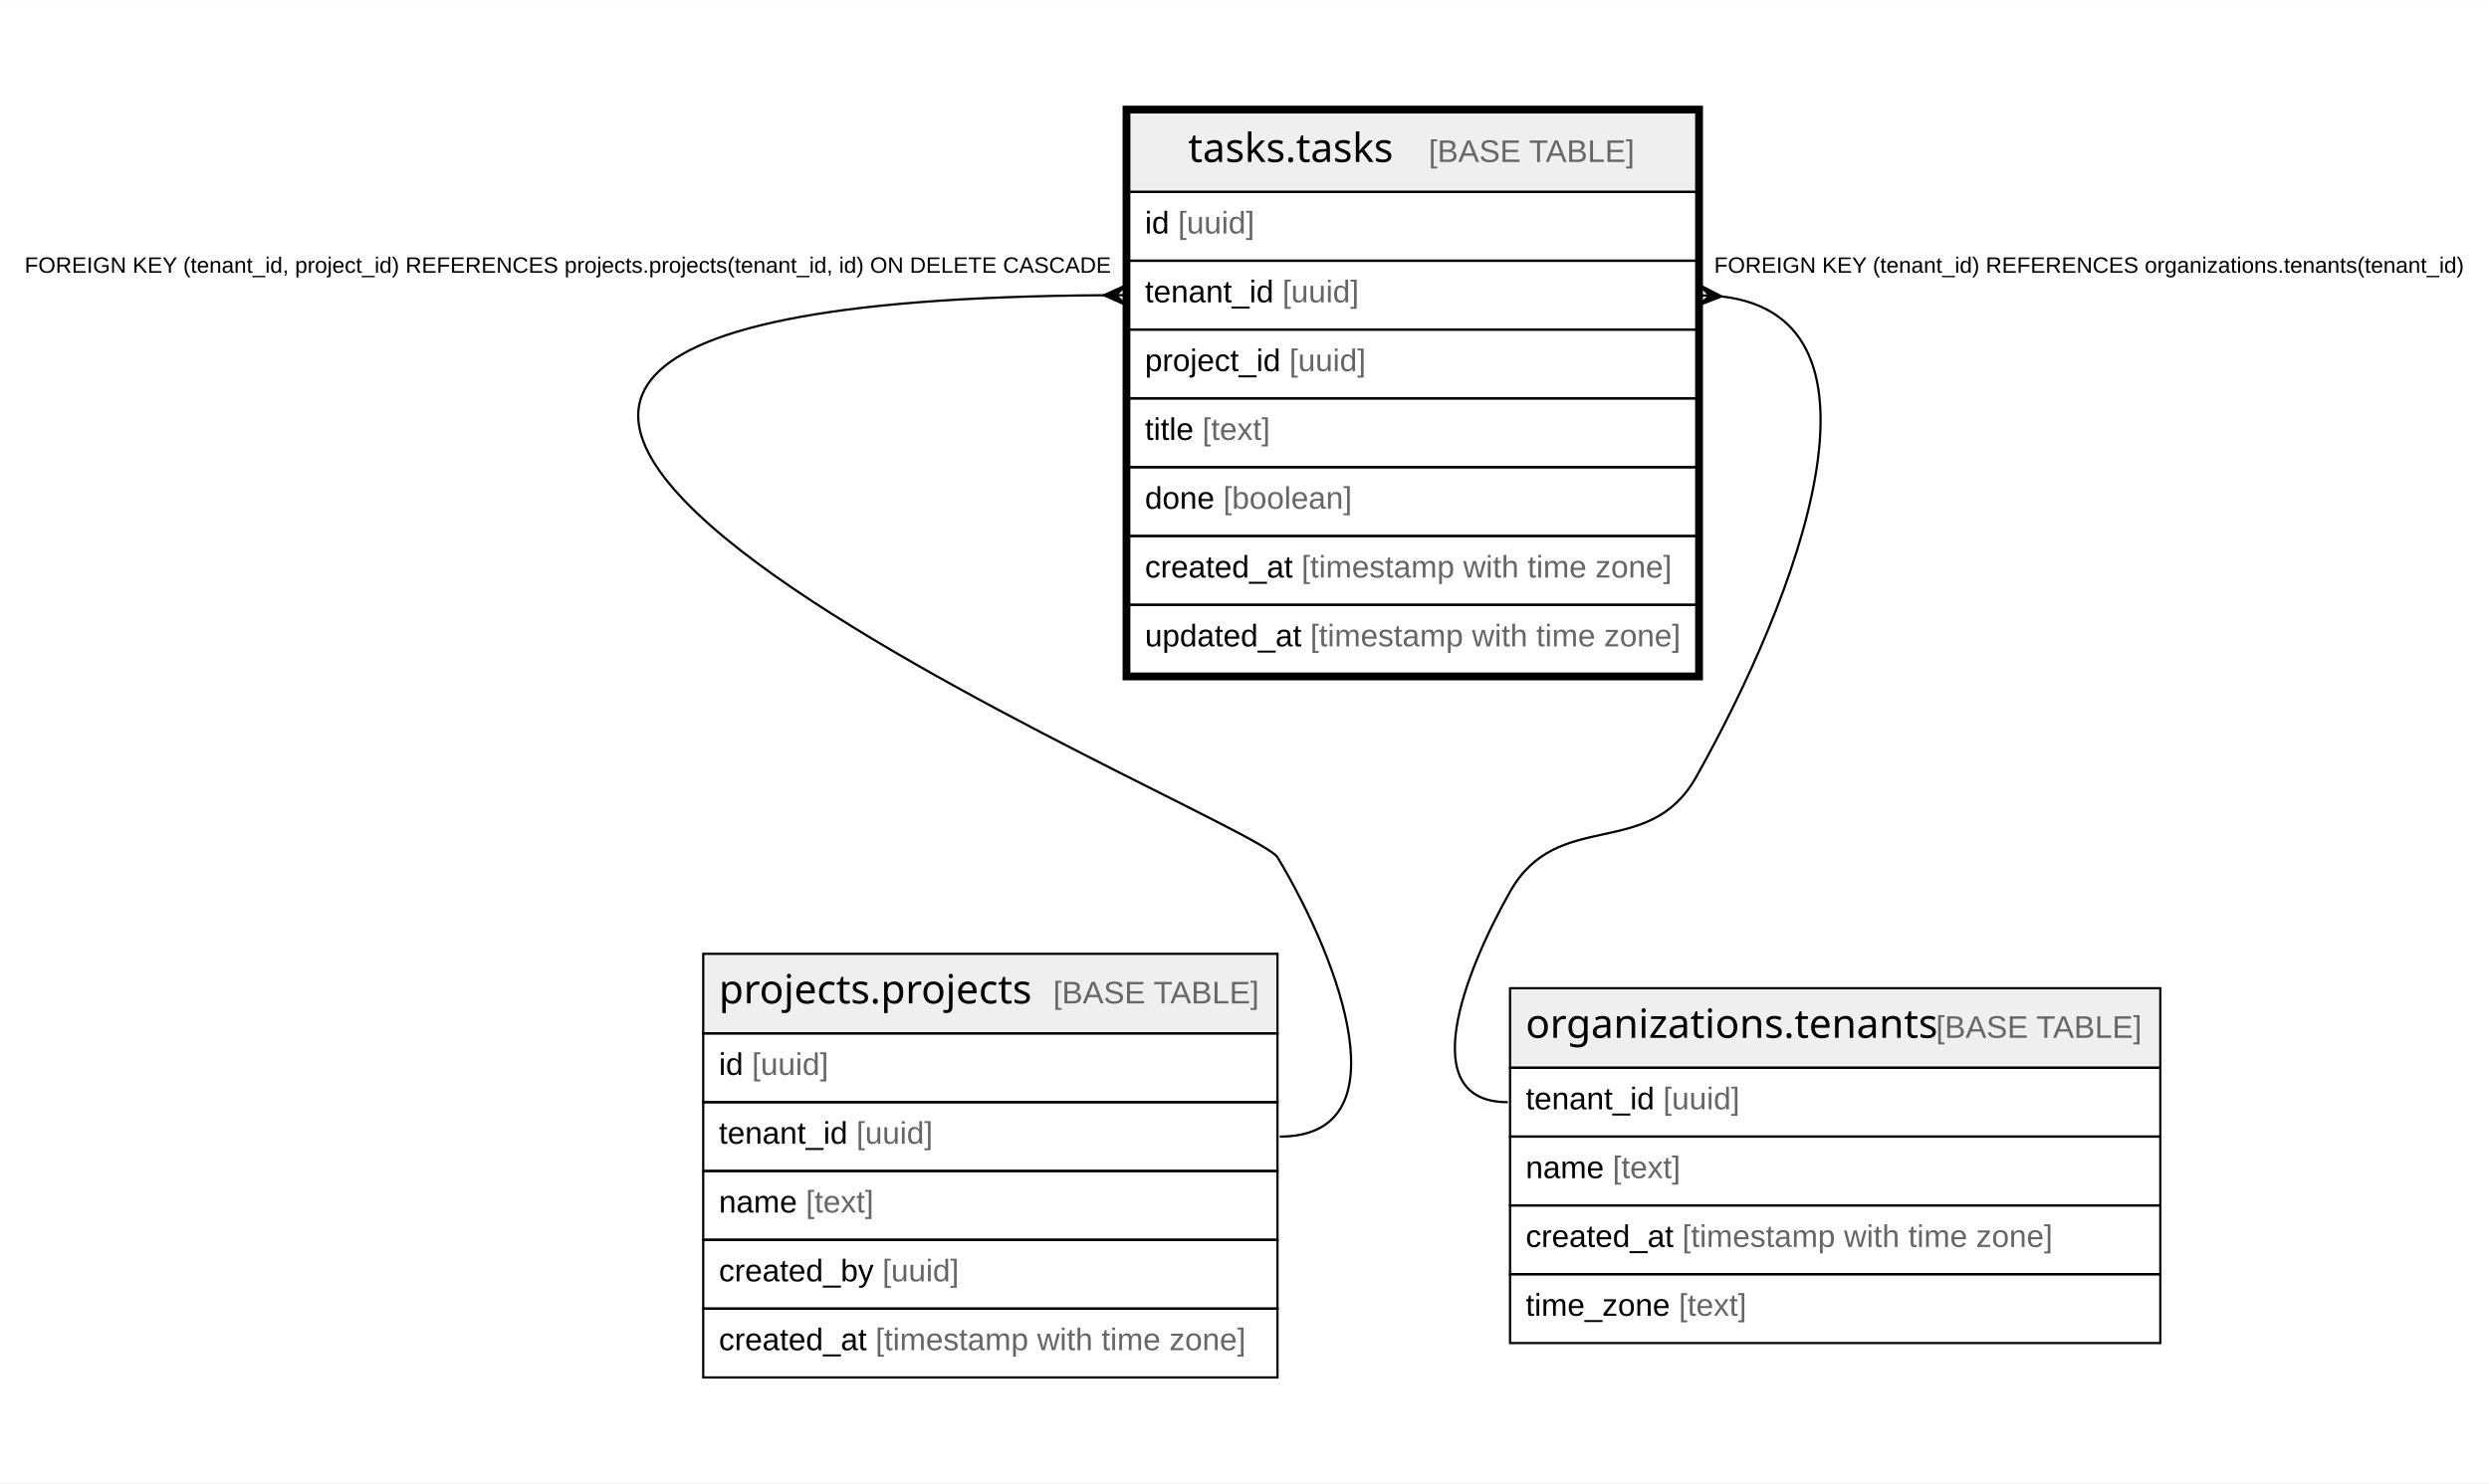
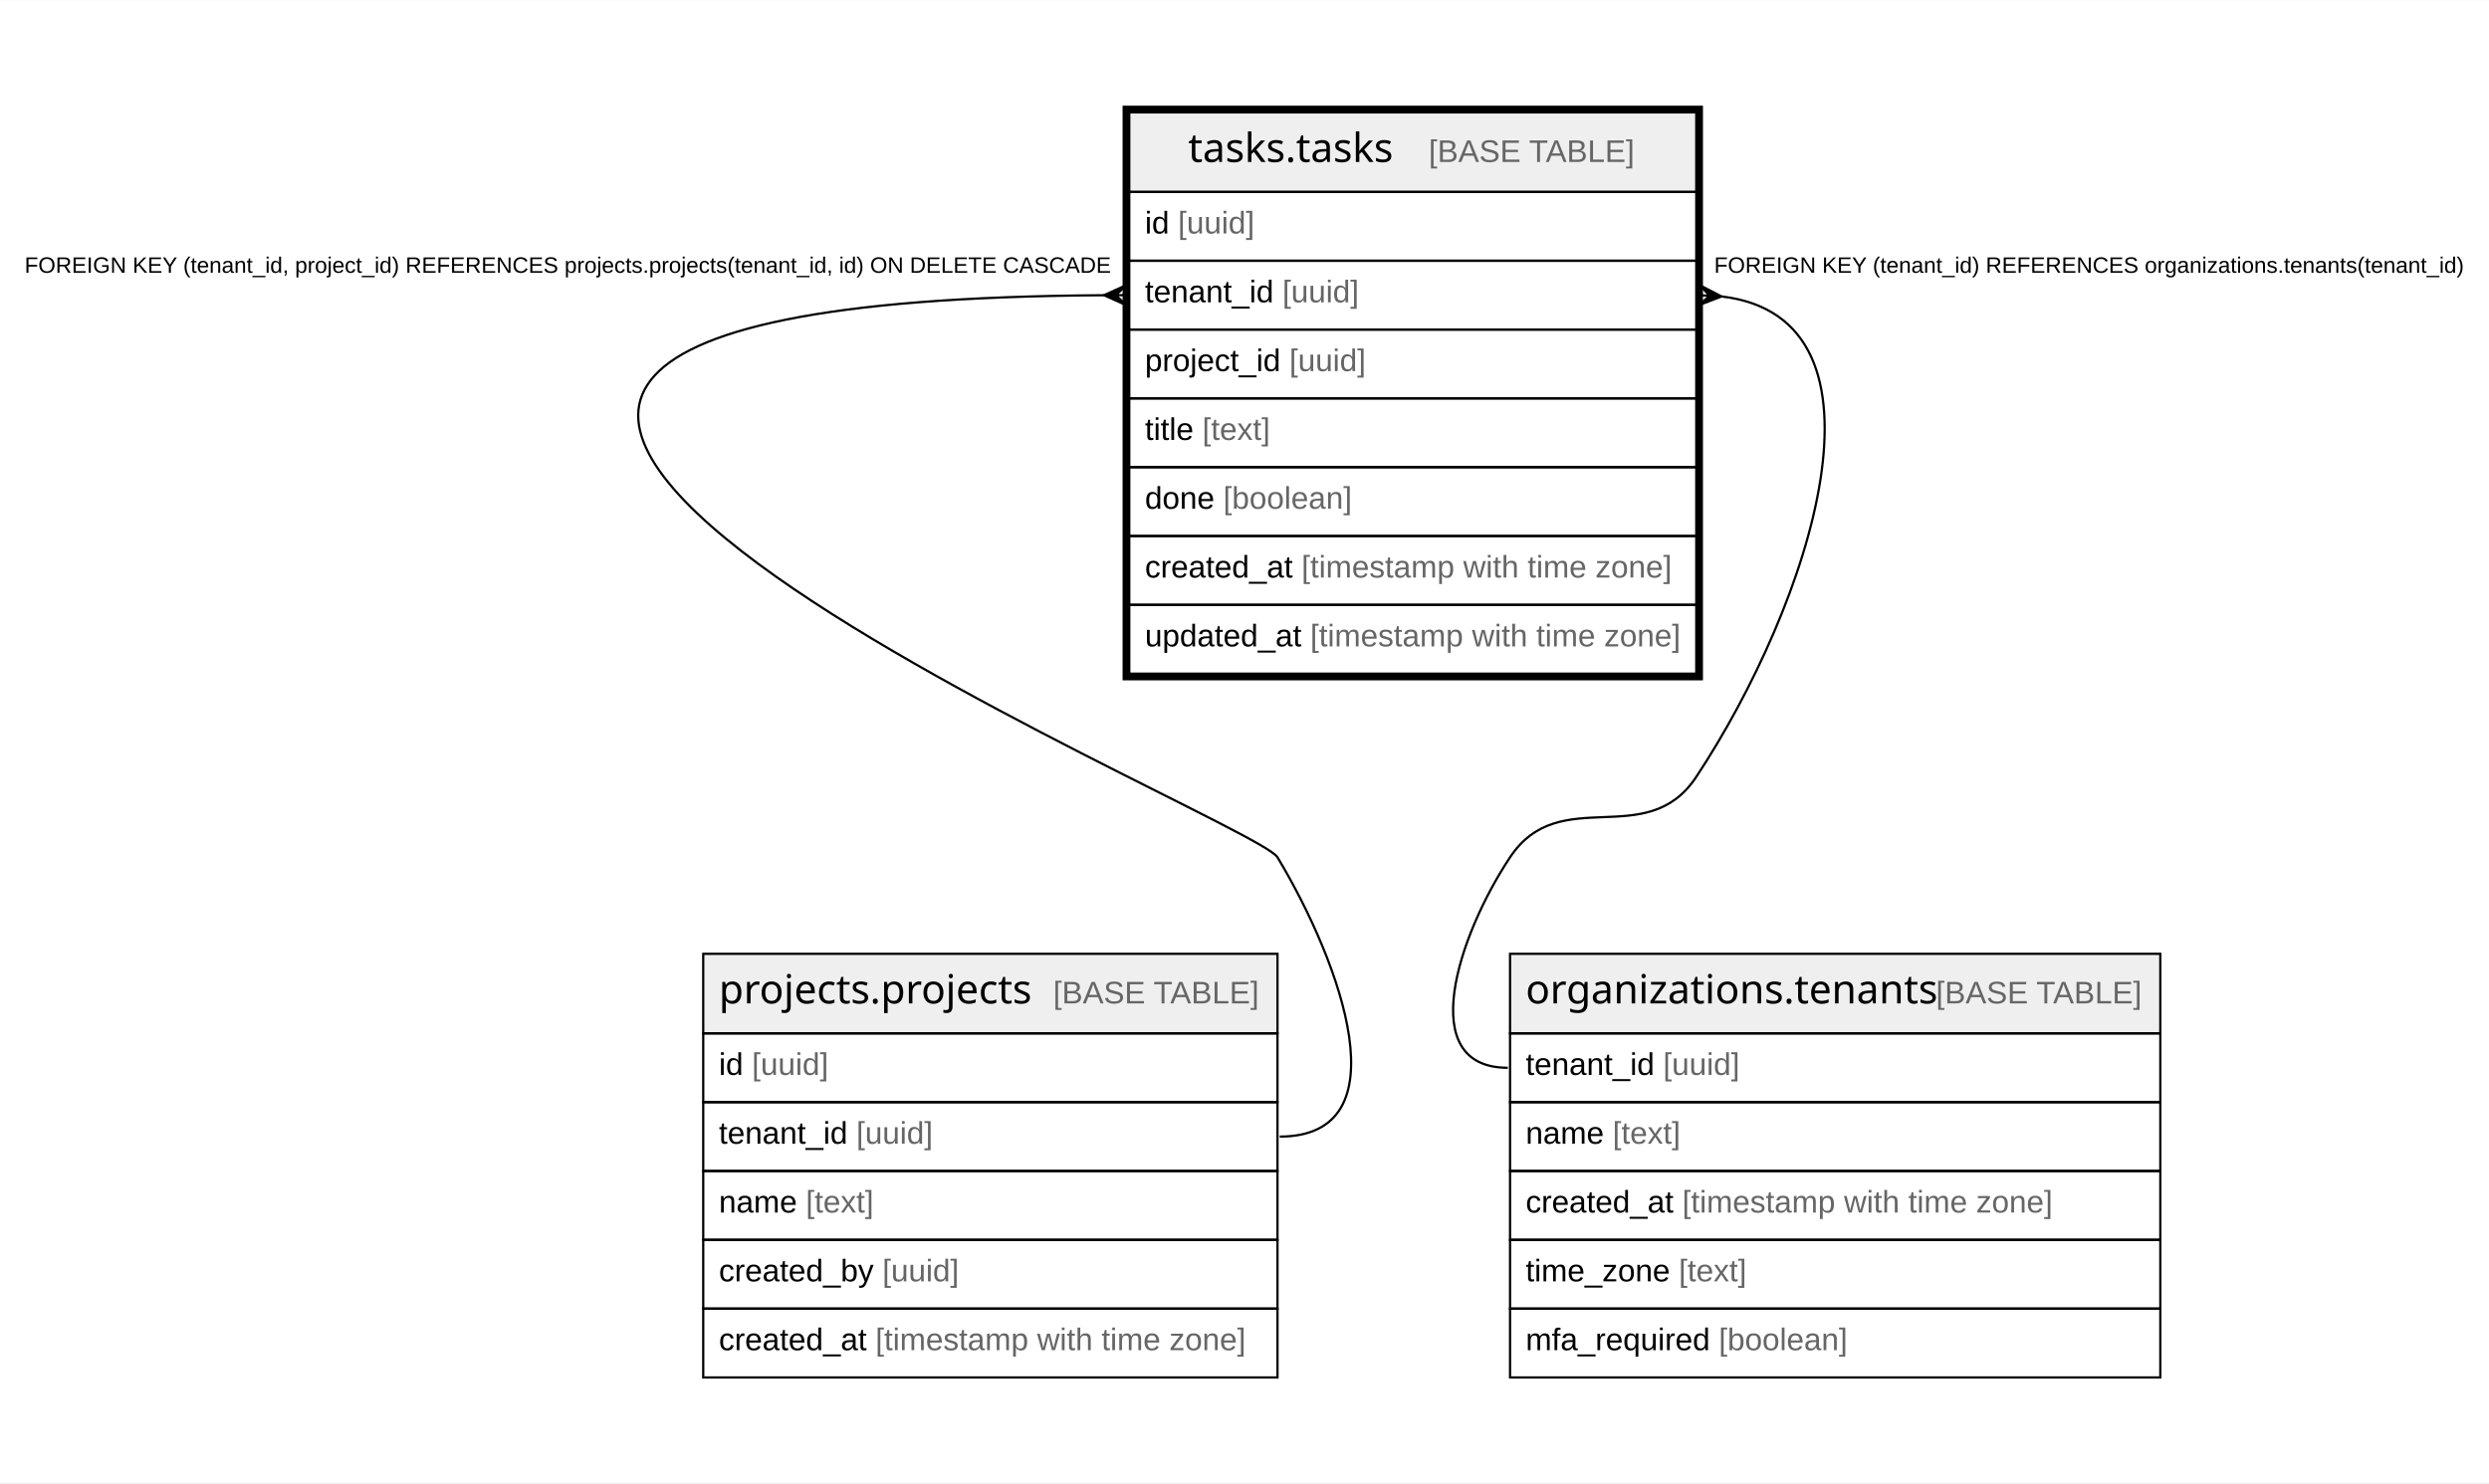
<svg xmlns="http://www.w3.org/2000/svg" width="1114pt" height="664pt" viewBox="0.00 0.00 1113.67 663.60">
  <g id="graph0" class="graph" transform="scale(1 1) rotate(0) translate(4 659.6)">
    <polygon fill="white" stroke="none" points="-4,4 -4,-659.6 1109.67,-659.6 1109.67,4 -4,4" />
    <g id="node1" class="node">
      <polygon fill="#efefef" stroke="none" points="501.28,-573.8 501.28,-609.4 754.97,-609.4 754.97,-573.8 501.28,-573.8" />
      <polygon fill="none" stroke="black" points="501.28,-573.8 501.28,-609.4 754.97,-609.4 754.97,-573.8 501.28,-573.8" />
      <text text-anchor="start" x="527.63" y="-587.2" font-family="Arial Bold" font-size="18.00">tasks.tasks</text>
      <text text-anchor="start" x="604.13" y="-587.2" font-family="Arial" font-size="14.00">    </text>
      <text text-anchor="start" x="635.25" y="-587.2" font-family="Arial" font-size="14.00" fill="#666666">[BASE TABLE]</text>
      <polygon fill="none" stroke="black" points="501.28,-543 501.28,-573.8 754.97,-573.8 754.97,-543 501.28,-543" />
      <text text-anchor="start" x="508.28" y="-555.2" font-family="Arial" font-size="14.00">id </text>
      <text text-anchor="start" x="523.07" y="-555.2" font-family="Arial" font-size="14.00" fill="#666666">[uuid]</text>
      <polygon fill="none" stroke="black" points="501.28,-512.2 501.28,-543 754.97,-543 754.97,-512.2 501.28,-512.2" />
      <text text-anchor="start" x="508.28" y="-524.4" font-family="Arial" font-size="14.00">tenant_id </text>
      <text text-anchor="start" x="569.78" y="-524.4" font-family="Arial" font-size="14.00" fill="#666666">[uuid]</text>
      <polygon fill="none" stroke="black" points="501.28,-481.4 501.28,-512.2 754.97,-512.2 754.97,-481.4 501.28,-481.4" />
      <text text-anchor="start" x="508.28" y="-493.6" font-family="Arial" font-size="14.00">project_id </text>
      <text text-anchor="start" x="572.88" y="-493.6" font-family="Arial" font-size="14.00" fill="#666666">[uuid]</text>
      <polygon fill="none" stroke="black" points="501.28,-450.6 501.28,-481.4 754.97,-481.4 754.97,-450.6 501.28,-450.6" />
      <text text-anchor="start" x="508.28" y="-462.8" font-family="Arial" font-size="14.00">title </text>
      <text text-anchor="start" x="533.96" y="-462.8" font-family="Arial" font-size="14.00" fill="#666666">[text]</text>
      <polygon fill="none" stroke="black" points="501.28,-419.8 501.28,-450.6 754.97,-450.6 754.97,-419.8 501.28,-419.8" />
      <text text-anchor="start" x="508.28" y="-432" font-family="Arial" font-size="14.00">done </text>
      <text text-anchor="start" x="543.32" y="-432" font-family="Arial" font-size="14.00" fill="#666666">[boolean]</text>
      <polygon fill="none" stroke="black" points="501.28,-389 501.28,-419.8 754.97,-419.8 754.97,-389 501.28,-389" />
      <text text-anchor="start" x="508.28" y="-401.2" font-family="Arial" font-size="14.00">created_at </text>
      <text text-anchor="start" x="578.33" y="-401.2" font-family="Arial" font-size="14.00" fill="#666666">[timestamp with time zone]</text>
      <polygon fill="none" stroke="black" points="501.28,-358.2 501.28,-389 754.97,-389 754.97,-358.2 501.28,-358.2" />
      <text text-anchor="start" x="508.28" y="-370.4" font-family="Arial" font-size="14.00">updated_at </text>
      <text text-anchor="start" x="582.24" y="-370.4" font-family="Arial" font-size="14.00" fill="#666666">[timestamp with time zone]</text>
      <polygon fill="none" stroke="black" stroke-width="3" points="499.78,-356.7 499.78,-610.9 756.47,-610.9 756.47,-356.7 499.78,-356.7" />
    </g>
    <g id="node2" class="node">
      <polygon fill="#efefef" stroke="none" points="310.65,-197.2 310.65,-232.8 567.6,-232.8 567.6,-197.2 310.65,-197.2" />
      <polygon fill="none" stroke="black" points="310.65,-197.2 310.65,-232.8 567.6,-232.8 567.6,-197.2 310.65,-197.2" />
      <text text-anchor="start" x="317.65" y="-210.6" font-family="Arial Bold" font-size="18.00">projects.projects</text>
      <text text-anchor="start" x="436.11" y="-210.6" font-family="Arial" font-size="14.00">    </text>
      <text text-anchor="start" x="467.23" y="-210.6" font-family="Arial" font-size="14.00" fill="#666666">[BASE TABLE]</text>
      <polygon fill="none" stroke="black" points="310.65,-166.4 310.65,-197.2 567.6,-197.2 567.6,-166.4 310.65,-166.4" />
      <text text-anchor="start" x="317.65" y="-178.6" font-family="Arial" font-size="14.00">id </text>
      <text text-anchor="start" x="332.44" y="-178.6" font-family="Arial" font-size="14.00" fill="#666666">[uuid]</text>
      <polygon fill="none" stroke="black" points="310.65,-135.6 310.65,-166.4 567.6,-166.4 567.6,-135.6 310.65,-135.6" />
      <text text-anchor="start" x="317.65" y="-147.8" font-family="Arial" font-size="14.00">tenant_id </text>
      <text text-anchor="start" x="379.15" y="-147.8" font-family="Arial" font-size="14.00" fill="#666666">[uuid]</text>
      <polygon fill="none" stroke="black" points="310.65,-104.8 310.65,-135.6 567.6,-135.6 567.6,-104.8 310.65,-104.8" />
      <text text-anchor="start" x="317.65" y="-117" font-family="Arial" font-size="14.00">name </text>
      <text text-anchor="start" x="356.56" y="-117" font-family="Arial" font-size="14.00" fill="#666666">[text]</text>
      <polygon fill="none" stroke="black" points="310.65,-74 310.65,-104.8 567.6,-104.8 567.6,-74 310.65,-74" />
      <text text-anchor="start" x="317.65" y="-86.2" font-family="Arial" font-size="14.00">created_by </text>
      <text text-anchor="start" x="390.81" y="-86.2" font-family="Arial" font-size="14.00" fill="#666666">[uuid]</text>
      <polygon fill="none" stroke="black" points="310.65,-43.2 310.65,-74 567.6,-74 567.6,-43.2 310.65,-43.2" />
      <text text-anchor="start" x="317.65" y="-55.4" font-family="Arial" font-size="14.00">created_at </text>
      <text text-anchor="start" x="387.7" y="-55.4" font-family="Arial" font-size="14.00" fill="#666666">[timestamp with time zone]</text>
    </g>
    <g id="edge1" class="edge">
      <path fill="none" stroke="black" d="M490.07,-527.57C-15.83,-524.54 556.49,-294.5 567.6,-276 596.2,-228.37 624.16,-151 568.6,-151" />
      <polygon fill="black" stroke="black" points="489.95,-527.57 499.94,-532.1 495.28,-527.59 499.62,-527.6 499.62,-527.6 499.62,-527.6 495.28,-527.59 499.96,-523.1 489.95,-527.57" />
      <text text-anchor="start" x="7" y="-537.6" font-family="Arial" font-size="10.00">FOREIGN KEY (tenant_id, project_id) REFERENCES projects.projects(tenant_id, id) ON DELETE CASCADE</text>
    </g>
    <g id="node3" class="node">
-       <polygon fill="#efefef" stroke="none" points="671.65,-181.8 671.65,-217.4 962.6,-217.4 962.6,-181.8 671.65,-181.8" />
-       <polygon fill="none" stroke="black" points="671.65,-181.8 671.65,-217.4 962.6,-217.4 962.6,-181.8 671.65,-181.8" />
-       <text text-anchor="start" x="678.65" y="-195.2" font-family="Arial Bold" font-size="18.00">organizations.tenants</text>
-       <text text-anchor="start" x="831.11" y="-195.2" font-family="Arial" font-size="14.00">    </text>
-       <text text-anchor="start" x="862.23" y="-195.2" font-family="Arial" font-size="14.00" fill="#666666">[BASE TABLE]</text>
-       <polygon fill="none" stroke="black" points="671.65,-151 671.65,-181.8 962.6,-181.8 962.6,-151 671.65,-151" />
-       <text text-anchor="start" x="678.65" y="-163.2" font-family="Arial" font-size="14.00">tenant_id </text>
-       <text text-anchor="start" x="740.15" y="-163.2" font-family="Arial" font-size="14.00" fill="#666666">[uuid]</text>
-       <polygon fill="none" stroke="black" points="671.65,-120.2 671.65,-151 962.6,-151 962.6,-120.2 671.65,-120.2" />
-       <text text-anchor="start" x="678.65" y="-132.4" font-family="Arial" font-size="14.00">name </text>
-       <text text-anchor="start" x="717.56" y="-132.4" font-family="Arial" font-size="14.00" fill="#666666">[text]</text>
-       <polygon fill="none" stroke="black" points="671.65,-89.4 671.65,-120.2 962.6,-120.2 962.6,-89.4 671.65,-89.4" />
-       <text text-anchor="start" x="678.65" y="-101.6" font-family="Arial" font-size="14.00">created_at </text>
-       <text text-anchor="start" x="748.7" y="-101.6" font-family="Arial" font-size="14.00" fill="#666666">[timestamp with time zone]</text>
-       <polygon fill="none" stroke="black" points="671.65,-58.6 671.65,-89.4 962.6,-89.4 962.6,-58.6 671.65,-58.6" />
-       <text text-anchor="start" x="678.65" y="-70.8" font-family="Arial" font-size="14.00">time_zone </text>
-       <text text-anchor="start" x="747.14" y="-70.8" font-family="Arial" font-size="14.00" fill="#666666">[text]</text>
+       <polygon fill="#efefef" stroke="none" points="671.65,-197.2 671.65,-232.8 962.6,-232.8 962.6,-197.2 671.65,-197.2" />
+       <polygon fill="none" stroke="black" points="671.65,-197.2 671.65,-232.8 962.6,-232.8 962.6,-197.2 671.65,-197.2" />
+       <text text-anchor="start" x="678.65" y="-210.6" font-family="Arial Bold" font-size="18.00">organizations.tenants</text>
+       <text text-anchor="start" x="831.11" y="-210.6" font-family="Arial" font-size="14.00">    </text>
+       <text text-anchor="start" x="862.23" y="-210.6" font-family="Arial" font-size="14.00" fill="#666666">[BASE TABLE]</text>
+       <polygon fill="none" stroke="black" points="671.65,-166.4 671.65,-197.2 962.6,-197.2 962.6,-166.4 671.65,-166.4" />
+       <text text-anchor="start" x="678.65" y="-178.6" font-family="Arial" font-size="14.00">tenant_id </text>
+       <text text-anchor="start" x="740.15" y="-178.6" font-family="Arial" font-size="14.00" fill="#666666">[uuid]</text>
+       <polygon fill="none" stroke="black" points="671.65,-135.6 671.65,-166.4 962.6,-166.4 962.6,-135.6 671.65,-135.6" />
+       <text text-anchor="start" x="678.65" y="-147.8" font-family="Arial" font-size="14.00">name </text>
+       <text text-anchor="start" x="717.56" y="-147.8" font-family="Arial" font-size="14.00" fill="#666666">[text]</text>
+       <polygon fill="none" stroke="black" points="671.65,-104.8 671.65,-135.6 962.6,-135.6 962.6,-104.8 671.65,-104.8" />
+       <text text-anchor="start" x="678.65" y="-117" font-family="Arial" font-size="14.00">created_at </text>
+       <text text-anchor="start" x="748.7" y="-117" font-family="Arial" font-size="14.00" fill="#666666">[timestamp with time zone]</text>
+       <polygon fill="none" stroke="black" points="671.65,-74 671.65,-104.8 962.6,-104.8 962.6,-74 671.65,-74" />
+       <text text-anchor="start" x="678.65" y="-86.2" font-family="Arial" font-size="14.00">time_zone </text>
+       <text text-anchor="start" x="747.14" y="-86.2" font-family="Arial" font-size="14.00" fill="#666666">[text]</text>
+       <polygon fill="none" stroke="black" points="671.65,-43.2 671.65,-74 962.6,-74 962.6,-43.2 671.65,-43.2" />
+       <text text-anchor="start" x="678.65" y="-55.4" font-family="Arial" font-size="14.00">mfa_required </text>
+       <text text-anchor="start" x="765.03" y="-55.4" font-family="Arial" font-size="14.00" fill="#666666">[boolean]</text>
    </g>
    <g id="edge2" class="edge">
-       <path fill="none" stroke="black" d="M766.29,-527.04C847.99,-517.61 800.07,-392.38 754.97,-312 733.68,-274.06 693.06,-298.48 671.65,-260.6 651.06,-224.15 628.78,-166.4 670.65,-166.4" />
-       <polygon fill="black" stroke="black" points="766.28,-527.04 756.05,-523.09 760.96,-527.33 756.63,-527.56 756.63,-527.56 756.63,-527.56 760.96,-527.33 756.55,-532.08 766.28,-527.04" />
+       <path fill="none" stroke="black" d="M766.31,-527.02C848.42,-517.35 805.77,-388.91 754.97,-312 732.73,-278.34 693.99,-309.59 671.65,-276 648.47,-241.13 628.78,-181.8 670.65,-181.8" />
+       <polygon fill="black" stroke="black" points="766.28,-527.02 756.05,-523.09 760.96,-527.32 756.63,-527.56 756.63,-527.56 756.63,-527.56 760.96,-527.32 756.55,-532.07 766.28,-527.02" />
      <text text-anchor="start" x="762.97" y="-537.6" font-family="Arial" font-size="10.00">FOREIGN KEY (tenant_id) REFERENCES organizations.tenants(tenant_id)</text>
    </g>
  </g>
</svg>
